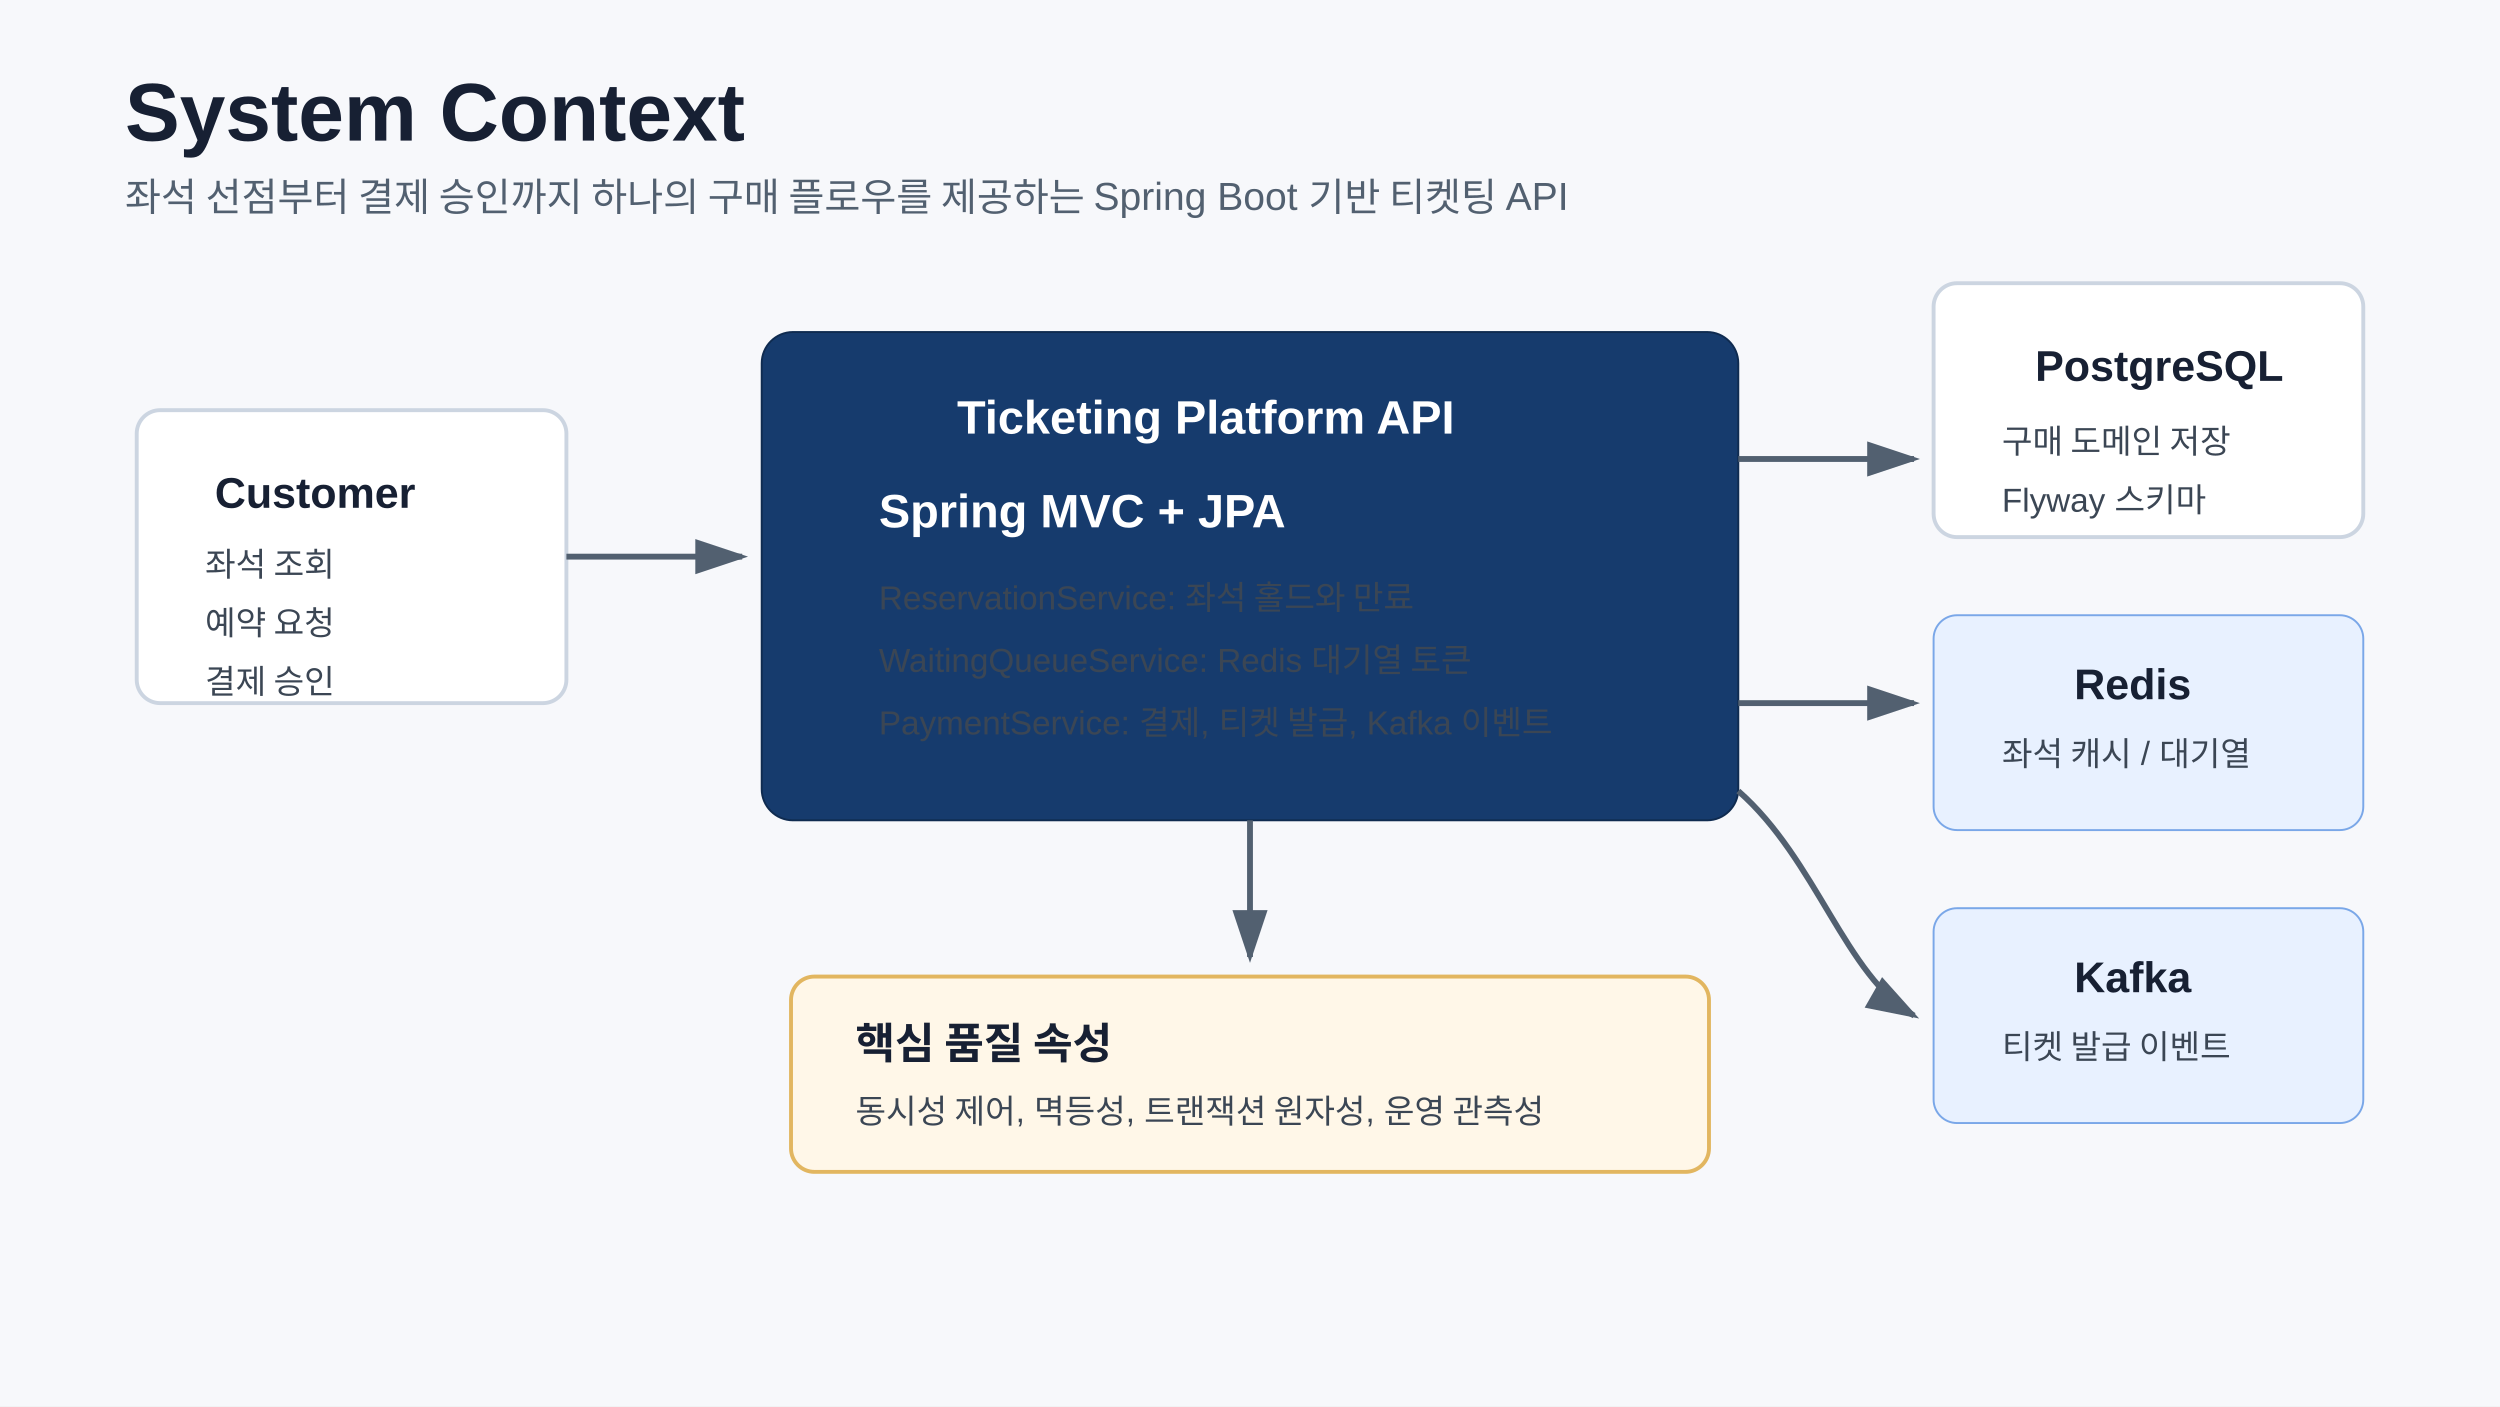
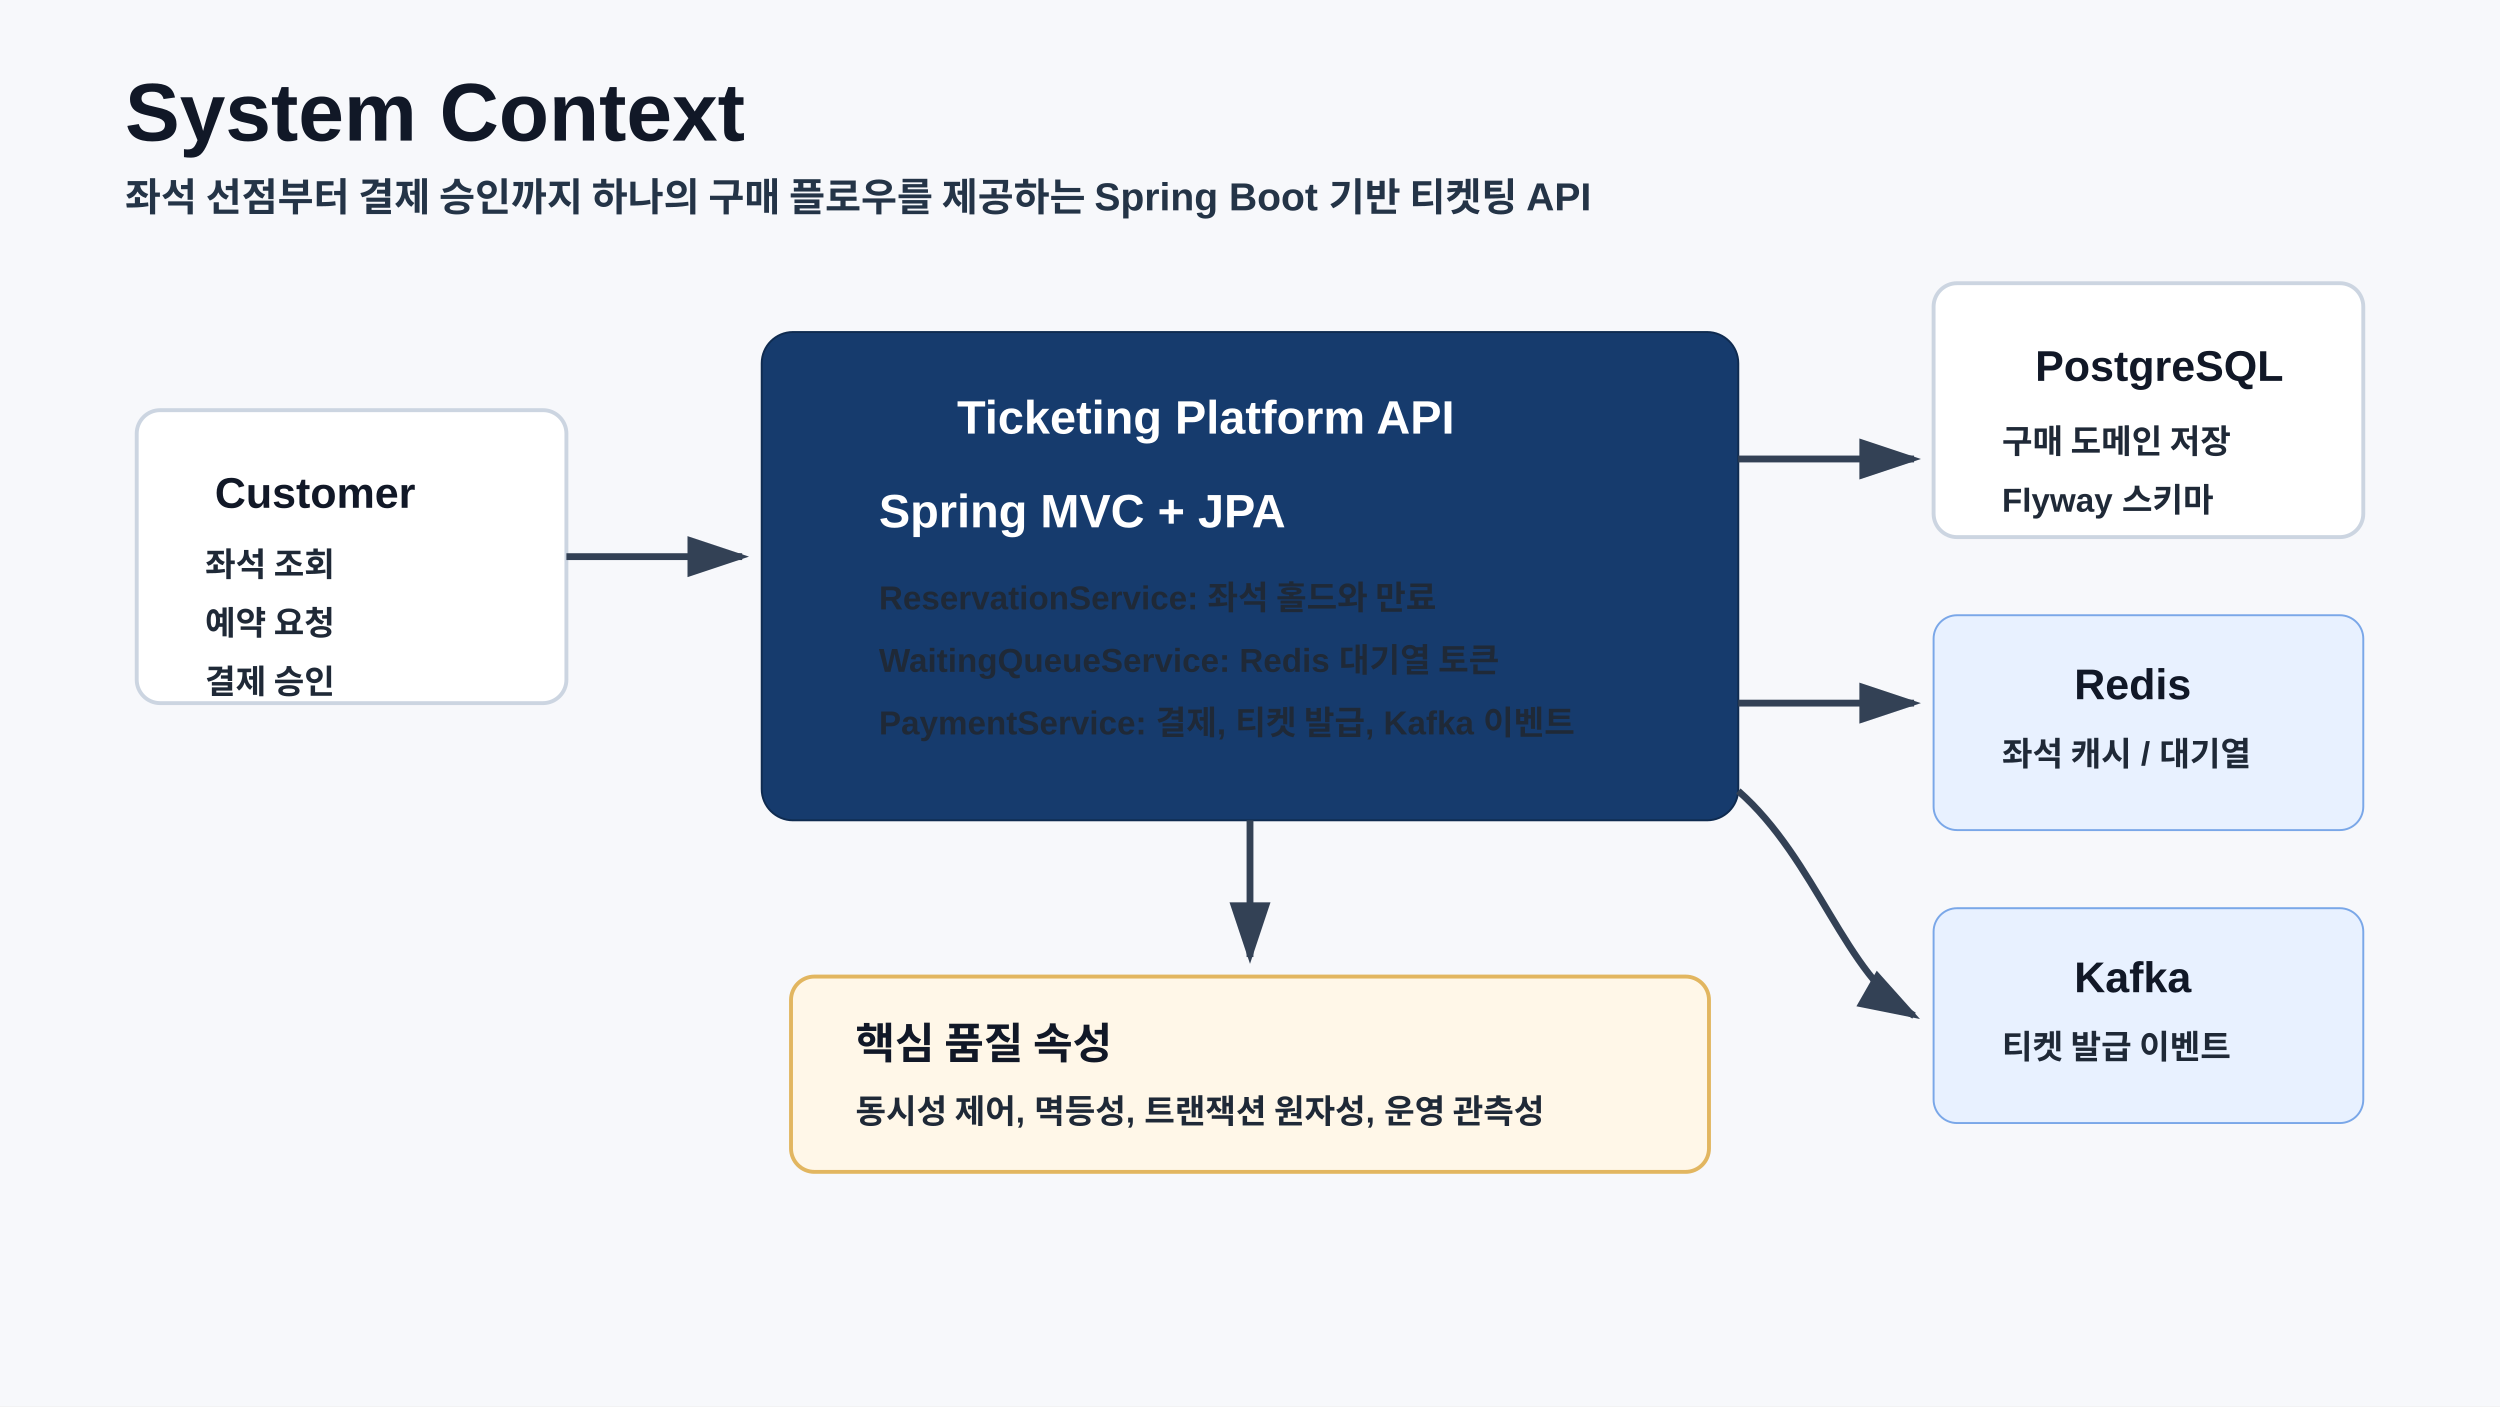
<svg xmlns="http://www.w3.org/2000/svg" width="1280" height="720" viewBox="0 0 1280 720" role="img" aria-labelledby="title desc">
  <defs>
    <style>
-       .bg{fill:#f7f8fb}.title{font:700 42px 'Segoe UI',Arial,sans-serif;fill:#172033}.sub{font:400 20px 'Segoe UI',Arial,sans-serif;fill:#526070}
+       .bg{fill:#f7f8fb}.title{font:700 42px 'Segoe UI',Arial,sans-serif;fill:#111827}.sub{font:600 20px 'Segoe UI',Arial,sans-serif;fill:#243447}
      .box{fill:#fff;stroke:#ccd5e1;stroke-width:2}.primary{fill:#163b6d;stroke:#0f2b50}.accent{fill:#e8f1ff;stroke:#7aa7e8}
-       .label{font:700 22px 'Segoe UI',Arial,sans-serif;fill:#172033}.labelWhite{font:700 24px 'Segoe UI',Arial,sans-serif;fill:#fff}.text{font:400 17px 'Segoe UI',Arial,sans-serif;fill:#3b4654}
-       .arrow{stroke:#526070;stroke-width:3;fill:none;marker-end:url(#arrow)}.note{fill:#fff7e8;stroke:#e2b660;stroke-width:2}.mono{font:600 17px Consolas,monospace;fill:#263445}
+       .label{font:700 22px 'Segoe UI',Arial,sans-serif;fill:#111827}.labelWhite{font:700 24px 'Segoe UI',Arial,sans-serif;fill:#fff}.text{font:600 17px 'Segoe UI',Arial,sans-serif;fill:#1f2937}
+       .arrow{stroke:#334155;stroke-width:3.5;fill:none;marker-end:url(#arrow)}.note{fill:#fff7e8;stroke:#e2b660;stroke-width:2}.mono{font:700 17px Consolas,monospace;fill:#1f2937}
    </style>
    <marker id="arrow" markerWidth="10" markerHeight="10" refX="8" refY="3" orient="auto" markerUnits="strokeWidth">
-       <path d="M0,0 L0,6 L9,3 z" fill="#526070" />
+       <path d="M0,0 L0,6 L9,3 z" fill="#334155" />
    </marker>
  </defs>
  <rect class="bg" width="1280" height="720" />
  <text x="64" y="72" class="title">System Context</text>
  <text x="64" y="108" class="sub">좌석 선점부터 결제 승인까지 하나의 구매 플로우를 제공하는 Spring Boot 기반 티켓팅 API</text>
  <rect x="70" y="210" width="220" height="150" rx="12" class="box" />
  <text x="110" y="260" class="label">Customer</text>
  <text x="105" y="295" class="text">좌석 조회</text>
  <text x="105" y="325" class="text">예약 요청</text>
  <text x="105" y="355" class="text">결제 승인</text>
  <rect x="390" y="170" width="500" height="250" rx="16" class="primary" />
  <text x="490" y="222" class="labelWhite">Ticketing Platform API</text>
  <text x="450" y="270" class="labelWhite">Spring MVC + JPA</text>
-   <text x="450" y="312" class="text" fill="#dbe8ff">ReservationService: 좌석 홀드와 만료</text>
-   <text x="450" y="344" class="text" fill="#dbe8ff">WaitingQueueService: Redis 대기열 토큰</text>
-   <text x="450" y="376" class="text" fill="#dbe8ff">PaymentService: 결제, 티켓 발급, Kafka 이벤트</text>
+   <text x="450" y="312" class="text" fill="#f3f8ff">ReservationService: 좌석 홀드와 만료</text>
+   <text x="450" y="344" class="text" fill="#f3f8ff">WaitingQueueService: Redis 대기열 토큰</text>
+   <text x="450" y="376" class="text" fill="#f3f8ff">PaymentService: 결제, 티켓 발급, Kafka 이벤트</text>
  <rect x="990" y="145" width="220" height="130" rx="12" class="box" />
  <text x="1042" y="195" class="label">PostgreSQL</text>
  <text x="1025" y="232" class="text">구매 도메인 저장</text>
  <text x="1025" y="262" class="text">Flyway 스키마</text>
  <rect x="990" y="315" width="220" height="110" rx="12" class="accent" />
  <text x="1062" y="358" class="label">Redis</text>
  <text x="1025" y="392" class="text">좌석 캐시 / 대기열</text>
  <rect x="990" y="465" width="220" height="110" rx="12" class="accent" />
  <text x="1062" y="508" class="label">Kafka</text>
  <text x="1025" y="542" class="text">티켓 발급 이벤트</text>
  <rect x="405" y="500" width="470" height="100" rx="12" class="note" />
  <text x="438" y="542" class="label">핵심 품질 속성</text>
  <text x="438" y="575" class="text">동시성 제어, 멱등성, 트랜잭션 원자성, 운영 관측성</text>
  <path d="M290 285 H380" class="arrow" />
  <path d="M890 235 H980" class="arrow" />
  <path d="M890 360 H980" class="arrow" />
  <path d="M890 405 C930 440 945 500 980 520" class="arrow" />
  <path d="M640 420 V490" class="arrow" />
</svg>
